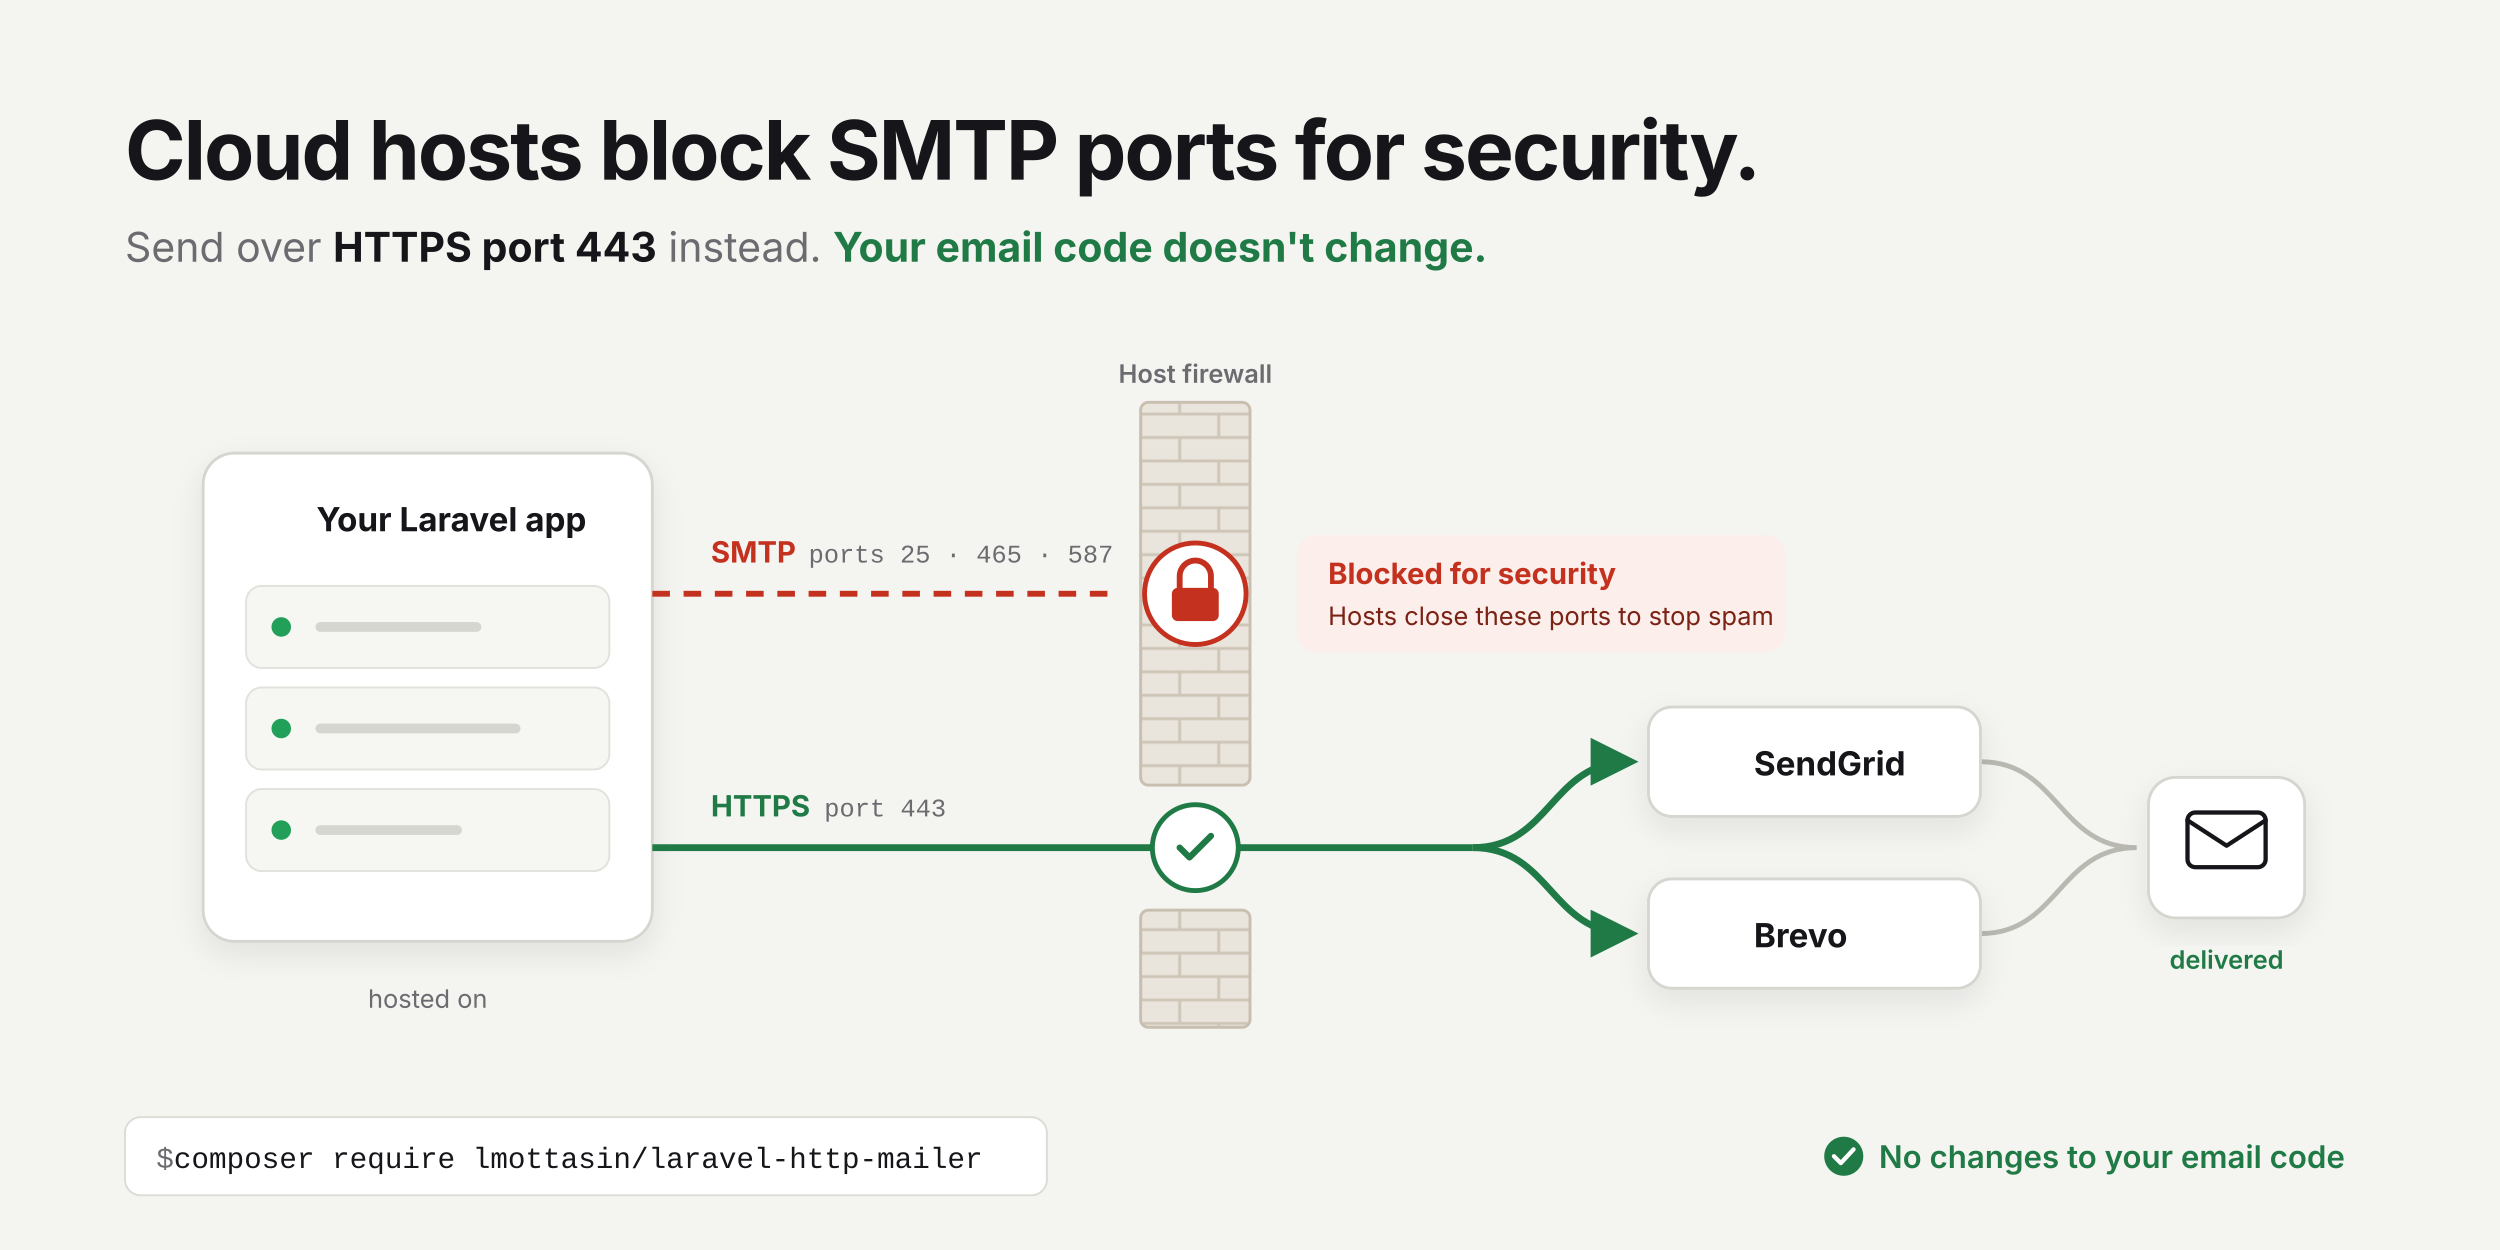
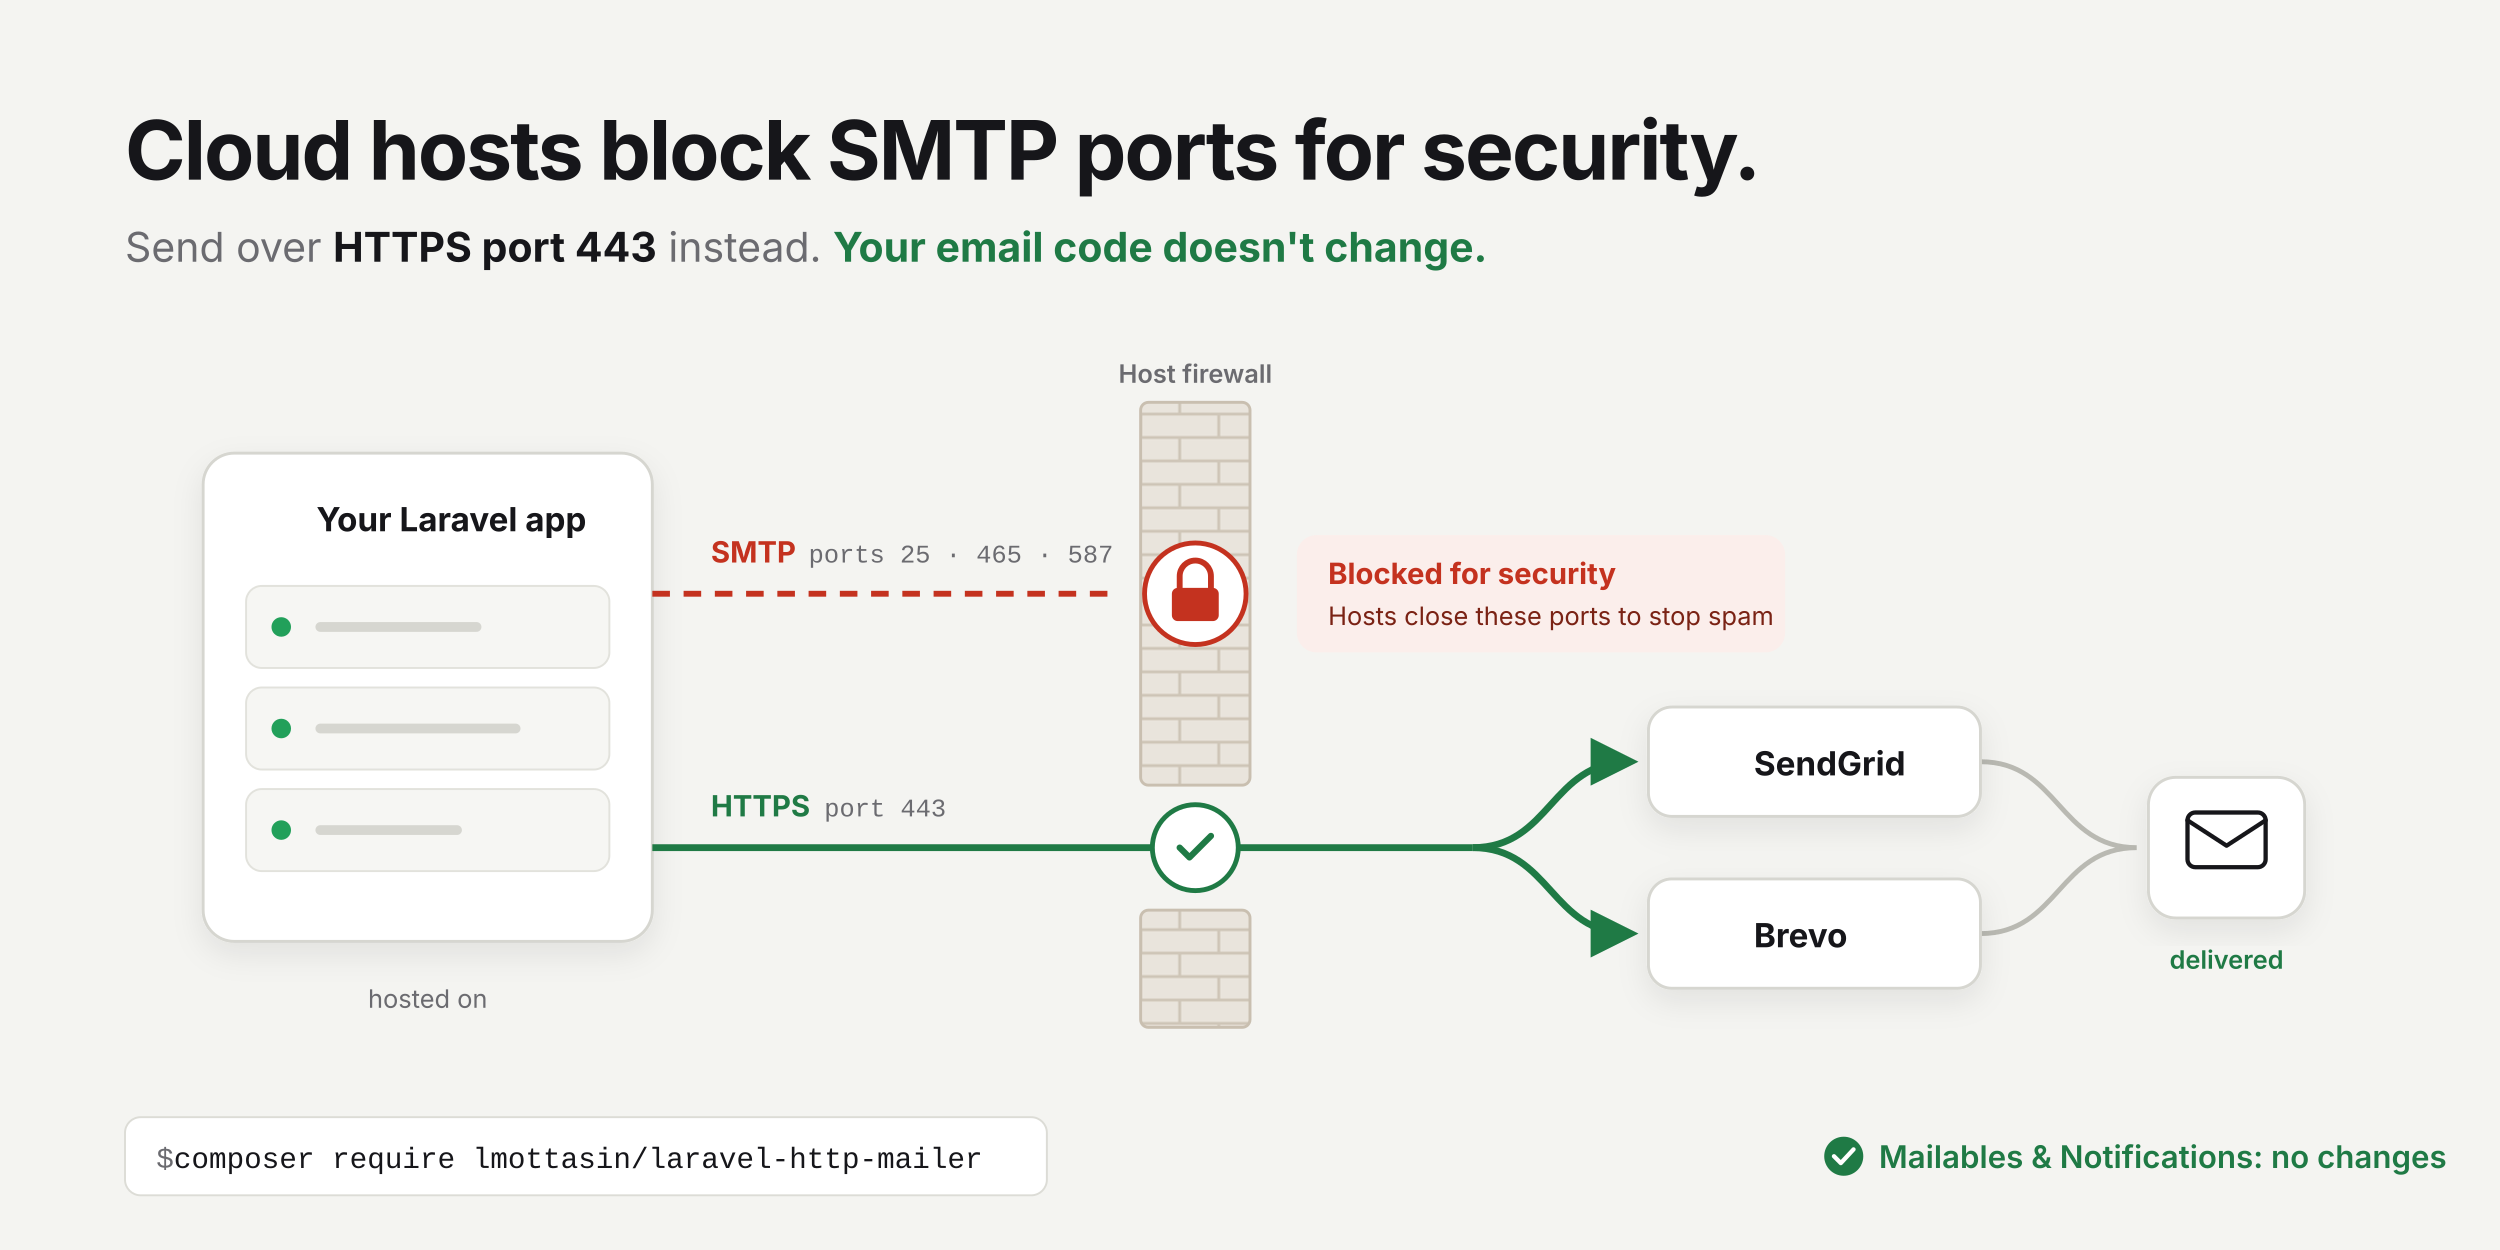
<svg xmlns="http://www.w3.org/2000/svg" viewBox="0 0 1280 640" width="1280" height="640" role="img" aria-label="Cloud hosts block SMTP ports for security. Laravel HTTP Mailer sends mail over HTTPS port 443 through SendGrid or Brevo instead. You don't change your email code.">
  <style>
    text { font-family: -apple-system, BlinkMacSystemFont, "Segoe UI", Inter, Helvetica, Arial, sans-serif; }
    .mono { font-family: ui-monospace, SFMono-Regular, Menlo, Consolas, "Liberation Mono", monospace; }
  </style>
  <defs>
    <pattern id="bricks" width="40" height="24" patternUnits="userSpaceOnUse">
      <rect width="40" height="24" fill="#e9e4dc" />
      <path d="M0 0H40M0 12H40M0 24H40M20 0V12M0 12V24M40 12V24" stroke="#cfc6b8" stroke-width="1.5" />
    </pattern>
    <filter id="shadow" x="-20%" y="-20%" width="140%" height="140%">
      <feDropShadow dx="0" dy="6" stdDeviation="8" flood-color="#1b1b1f" flood-opacity=".08" />
    </filter>
    <marker id="arrow-g" viewBox="0 0 10 10" refX="8" refY="5" markerWidth="7" markerHeight="7" orient="auto">
      <path d="M0 0L10 5L0 10z" fill="#1f7a45" />
    </marker>
    <g id="envelope">
      <rect x="-15" y="-11" width="30" height="22" rx="3" fill="#fff" stroke="#16161a" stroke-width="2" />
      <path d="M-15 -8L0 3L15 -8" fill="none" stroke="#16161a" stroke-width="2" stroke-linejoin="round" />
    </g>
    <path id="route-sendgrid" d="M270 258H690C730 258 730 214 770 214H950C990 214 990 258 1030 258H1062" />
    <path id="route-brevo" d="M270 258H690C730 258 730 302 770 302H950C990 302 990 258 1030 258H1062" />
  </defs>
  <rect width="1280" height="640" fill="#f4f4f1" />
  <text x="64" y="92" font-size="42" font-weight="700" fill="#16161a" letter-spacing="-1">Cloud hosts block SMTP ports for security.</text>
  <text x="64" y="134" font-size="21" fill="#6b6b70">Send over <tspan font-weight="700" fill="#16161a">HTTPS port 443</tspan> instead. <tspan font-weight="700" fill="#1f7a45">Your email code doesn't change.</tspan>
  </text>
  <g transform="translate(64,176)">
    <g filter="url(#shadow)">
      <rect x="40" y="56" width="230" height="250" rx="16" fill="#fff" stroke="#d6d6d0" stroke-width="1.5" />
    </g>
    <g transform="translate(62,76)">{{icon:laravel:ff2d20:26}}</g>
    <text x="98" y="96" font-size="17" font-weight="700" fill="#16161a">Your Laravel app</text>
    <rect x="62" y="124" width="186" height="42" rx="8" fill="#f6f6f3" stroke="#e2e2dc" />
    <rect x="62" y="176" width="186" height="42" rx="8" fill="#f6f6f3" stroke="#e2e2dc" />
    <rect x="62" y="228" width="186" height="42" rx="8" fill="#f6f6f3" stroke="#e2e2dc" />
    <circle cx="80" cy="145" r="5" fill="#22a05a">
      <animate attributeName="opacity" values="1;.35;1" dur="3s" repeatCount="indefinite" />
    </circle>
    <circle cx="80" cy="197" r="5" fill="#22a05a">
      <animate attributeName="opacity" values="1;.35;1" dur="3s" begin="1s" repeatCount="indefinite" />
    </circle>
    <circle cx="80" cy="249" r="5" fill="#22a05a">
      <animate attributeName="opacity" values="1;.35;1" dur="3s" begin="2s" repeatCount="indefinite" />
    </circle>
    <path d="M100 145H180M100 197H200M100 249H170" stroke="#d6d6d0" stroke-width="5" stroke-linecap="round" />
    <text x="155" y="340" text-anchor="middle" font-size="13" fill="#6b6b70">hosted on</text>
    <g transform="translate(78,350)">{{icon:amazonwebservices:232f3e:26}}</g>
    <g transform="translate(118,352)">{{icon:digitalocean:0080ff:20}}</g>
    <g transform="translate(152,352)">{{icon:googlecloud:4285f4:20}}</g>
    <g transform="translate(186,352)">{{icon:hetzner:d50c2d:20}}</g>
    <text x="300" y="112" font-size="15" font-weight="700" fill="#c4321f">SMTP</text>
    <text x="350" y="112" class="mono" font-size="13" fill="#6b6b70">ports 25 · 465 · 587</text>
    <path d="M270 128H508" stroke="#c4321f" stroke-width="3" stroke-dasharray="9 7">
      <animate attributeName="stroke-dashoffset" values="0;-32" dur="2.5s" repeatCount="indefinite" />
    </path>
    <text x="300" y="242" font-size="15" font-weight="700" fill="#1f7a45">HTTPS</text>
    <text x="358" y="242" class="mono" font-size="13" fill="#6b6b70">port 443</text>
    <path d="M270 258H690" stroke="#1f7a45" stroke-width="3.5" />
    <path d="M690 258C730 258 730 214 770 214" fill="none" stroke="#1f7a45" stroke-width="3.5" marker-end="url(#arrow-g)" />
    <path d="M690 258C730 258 730 302 770 302" fill="none" stroke="#1f7a45" stroke-width="3.5" marker-end="url(#arrow-g)" />
    <path d="M950 214C990 214 990 258 1030 258M950 302C990 302 990 258 1030 258" fill="none" stroke="#b9b9b2" stroke-width="2.5" />
    <g opacity="0">
      <use href="#envelope" />
      <animateMotion dur="10s" repeatCount="indefinite" keyTimes="0;.6;1" keyPoints="0;1;1" calcMode="linear">
        <mpath href="#route-sendgrid" />
      </animateMotion>
      <animate attributeName="opacity" dur="10s" repeatCount="indefinite" keyTimes="0;.04;.56;.6;1" values="0;1;1;0;0" />
    </g>
    <g opacity="0">
      <use href="#envelope" />
      <animateMotion dur="10s" begin="5s" repeatCount="indefinite" keyTimes="0;.6;1" keyPoints="0;1;1" calcMode="linear">
        <mpath href="#route-brevo" />
      </animateMotion>
      <animate attributeName="opacity" dur="10s" begin="5s" repeatCount="indefinite" keyTimes="0;.04;.56;.6;1" values="0;1;1;0;0" />
    </g>
    <g opacity="0">
      <use href="#envelope" />
      <animateTransform attributeName="transform" type="translate" dur="5s" repeatCount="indefinite" keyTimes="0;.45;.52;.6;1" values="290 128;488 128;462 128;470 128;470 128" />
      <animate attributeName="opacity" dur="5s" repeatCount="indefinite" keyTimes="0;.06;.5;.7;1" values="0;1;1;0;0" />
    </g>
    <rect x="520" y="30" width="56" height="196" rx="4" fill="url(#bricks)" stroke="#c9bfb0" stroke-width="1.5" />
    <rect x="520" y="290" width="56" height="60" rx="4" fill="url(#bricks)" stroke="#c9bfb0" stroke-width="1.5" />
    <text x="548" y="20" text-anchor="middle" font-size="13" font-weight="600" fill="#6b6b70">Host firewall</text>
    <g transform="translate(548,128)">
      <circle r="26" fill="none" stroke="#c4321f" stroke-width="2" opacity="0">
        <animate attributeName="r" dur="5s" repeatCount="indefinite" keyTimes="0;.45;.7;1" values="26;26;46;46" />
        <animate attributeName="opacity" dur="5s" repeatCount="indefinite" keyTimes="0;.45;.46;.7;1" values="0;0;.7;0;0" />
      </circle>
      <circle r="26" fill="#fff" stroke="#c4321f" stroke-width="2.5" />
      <g>
        <animateTransform attributeName="transform" type="translate" dur="5s" repeatCount="indefinite" keyTimes="0;.45;.48;.51;.54;.57;1" values="0 0;0 0;-3 0;3 0;-2 0;0 0;0 0" />
        <path d="M-8 -3V-9a8 8 0 0 1 16 0V-3" fill="none" stroke="#c4321f" stroke-width="3" stroke-linecap="round" />
        <rect x="-12" y="-3" width="24" height="17" rx="3" fill="#c4321f" />
      </g>
    </g>
    <g transform="translate(600,98)">
      <rect width="250" height="60" rx="10" fill="#fbeeeb" />
      <text x="16" y="25" font-size="15" font-weight="700" fill="#c4321f">Blocked for security</text>
      <text x="16" y="46" font-size="13" fill="#7a2214">Hosts close these ports to stop spam</text>
    </g>
    <g transform="translate(548,258)">
      <circle r="22" fill="none" stroke="#1f7a45" stroke-width="2" opacity="0">
        <animate attributeName="r" dur="5s" begin="2s" repeatCount="indefinite" keyTimes="0;.25;1" values="22;40;40" />
        <animate attributeName="opacity" dur="5s" begin="2s" repeatCount="indefinite" keyTimes="0;.01;.25;1" values="0;.7;0;0" />
      </circle>
      <circle r="22" fill="#fff" stroke="#1f7a45" stroke-width="2.5" />
      <path d="M-8 0l5 5 11-11" fill="none" stroke="#1f7a45" stroke-width="3.2" stroke-linecap="round" stroke-linejoin="round" />
    </g>
    <g filter="url(#shadow)">
      <rect x="780" y="186" width="170" height="56" rx="12" fill="#fff" stroke="#d6d6d0" stroke-width="1.5" />
      <rect x="780" y="274" width="170" height="56" rx="12" fill="#fff" stroke="#d6d6d0" stroke-width="1.5" />
    </g>
    <g transform="translate(798,202)">{{icon:sendgrid:1a82e2:24}}</g>
    <text x="834" y="221" font-size="17" font-weight="700" fill="#16161a">SendGrid</text>
    <g transform="translate(798,290)">{{icon:brevo:0b996e:24}}</g>
    <text x="834" y="309" font-size="17" font-weight="700" fill="#16161a">Brevo</text>
    <g filter="url(#shadow)">
      <rect x="1036" y="222" width="80" height="72" rx="14" fill="#fff" stroke="#d6d6d0" stroke-width="1.5" />
    </g>
    <rect x="1036" y="222" width="80" height="72" rx="14" fill="none" stroke="#1f7a45" stroke-width="2.5" opacity="0">
      <animate attributeName="opacity" dur="5s" begin="6s" repeatCount="indefinite" keyTimes="0;.03;.35;1" values="0;1;0;0" />
    </rect>
    <g transform="translate(1056,236)" fill="none" stroke="#16161a" stroke-width="2.2" stroke-linecap="round" stroke-linejoin="round">
      <rect x="0" y="4" width="40" height="28" rx="4" />
      <path d="M0 8l20 13 20-13" />
    </g>
    <text x="1076" y="320" text-anchor="middle" font-size="13" font-weight="600" fill="#1f7a45">delivered</text>
  </g>
  <rect x="64" y="572" width="472" height="40" rx="8" fill="#fff" stroke="#dcdcd6" />
  <text x="80" y="598" class="mono" font-size="15" fill="#16161a">
    <tspan fill="#6b6b70">$ </tspan>composer require lmottasin/laravel-http-mailer</text>
  <circle cx="944" cy="592" r="10" fill="#1f7a45" />
  <path d="M939 592l3.5 3.5 6.5-7" fill="none" stroke="#fff" stroke-width="2.2" stroke-linecap="round" stroke-linejoin="round" />
-   <text x="962" y="598" font-size="16" font-weight="600" fill="#1f7a45">No changes to your email code</text>
+   <text x="962" y="598" font-size="16" font-weight="600" fill="#1f7a45">Mailables &amp; Notifications: no changes</text>
</svg>
